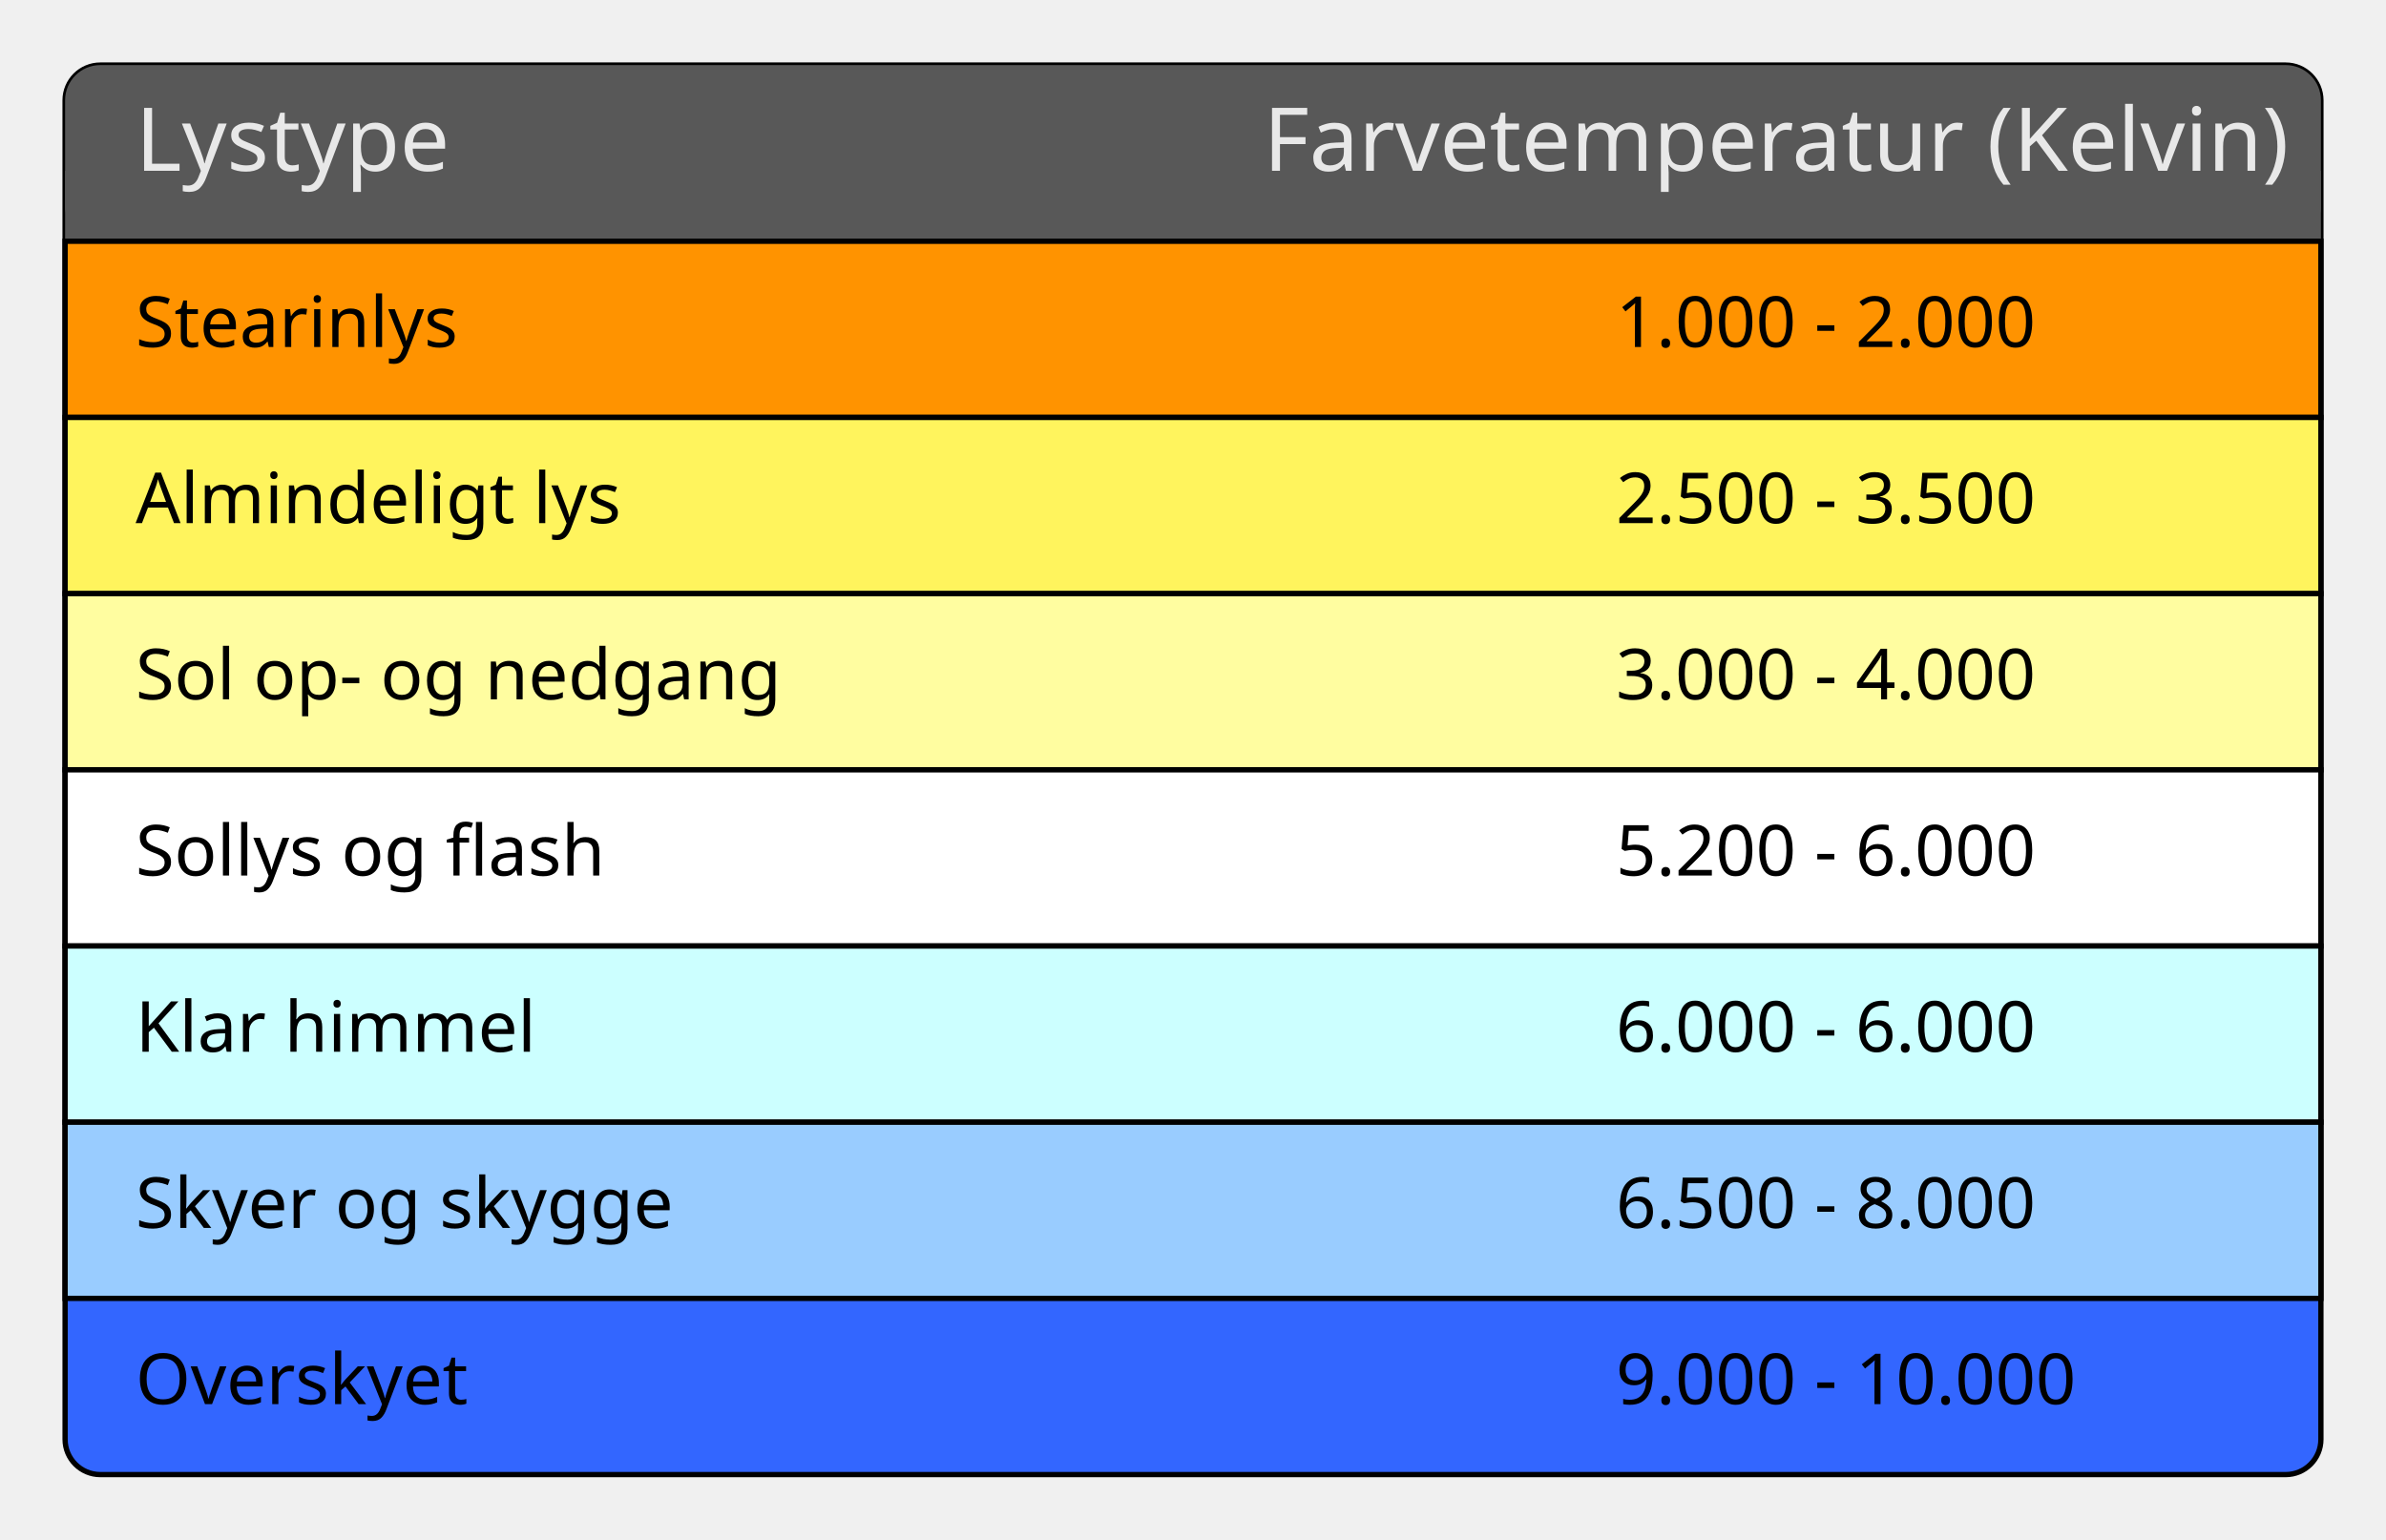
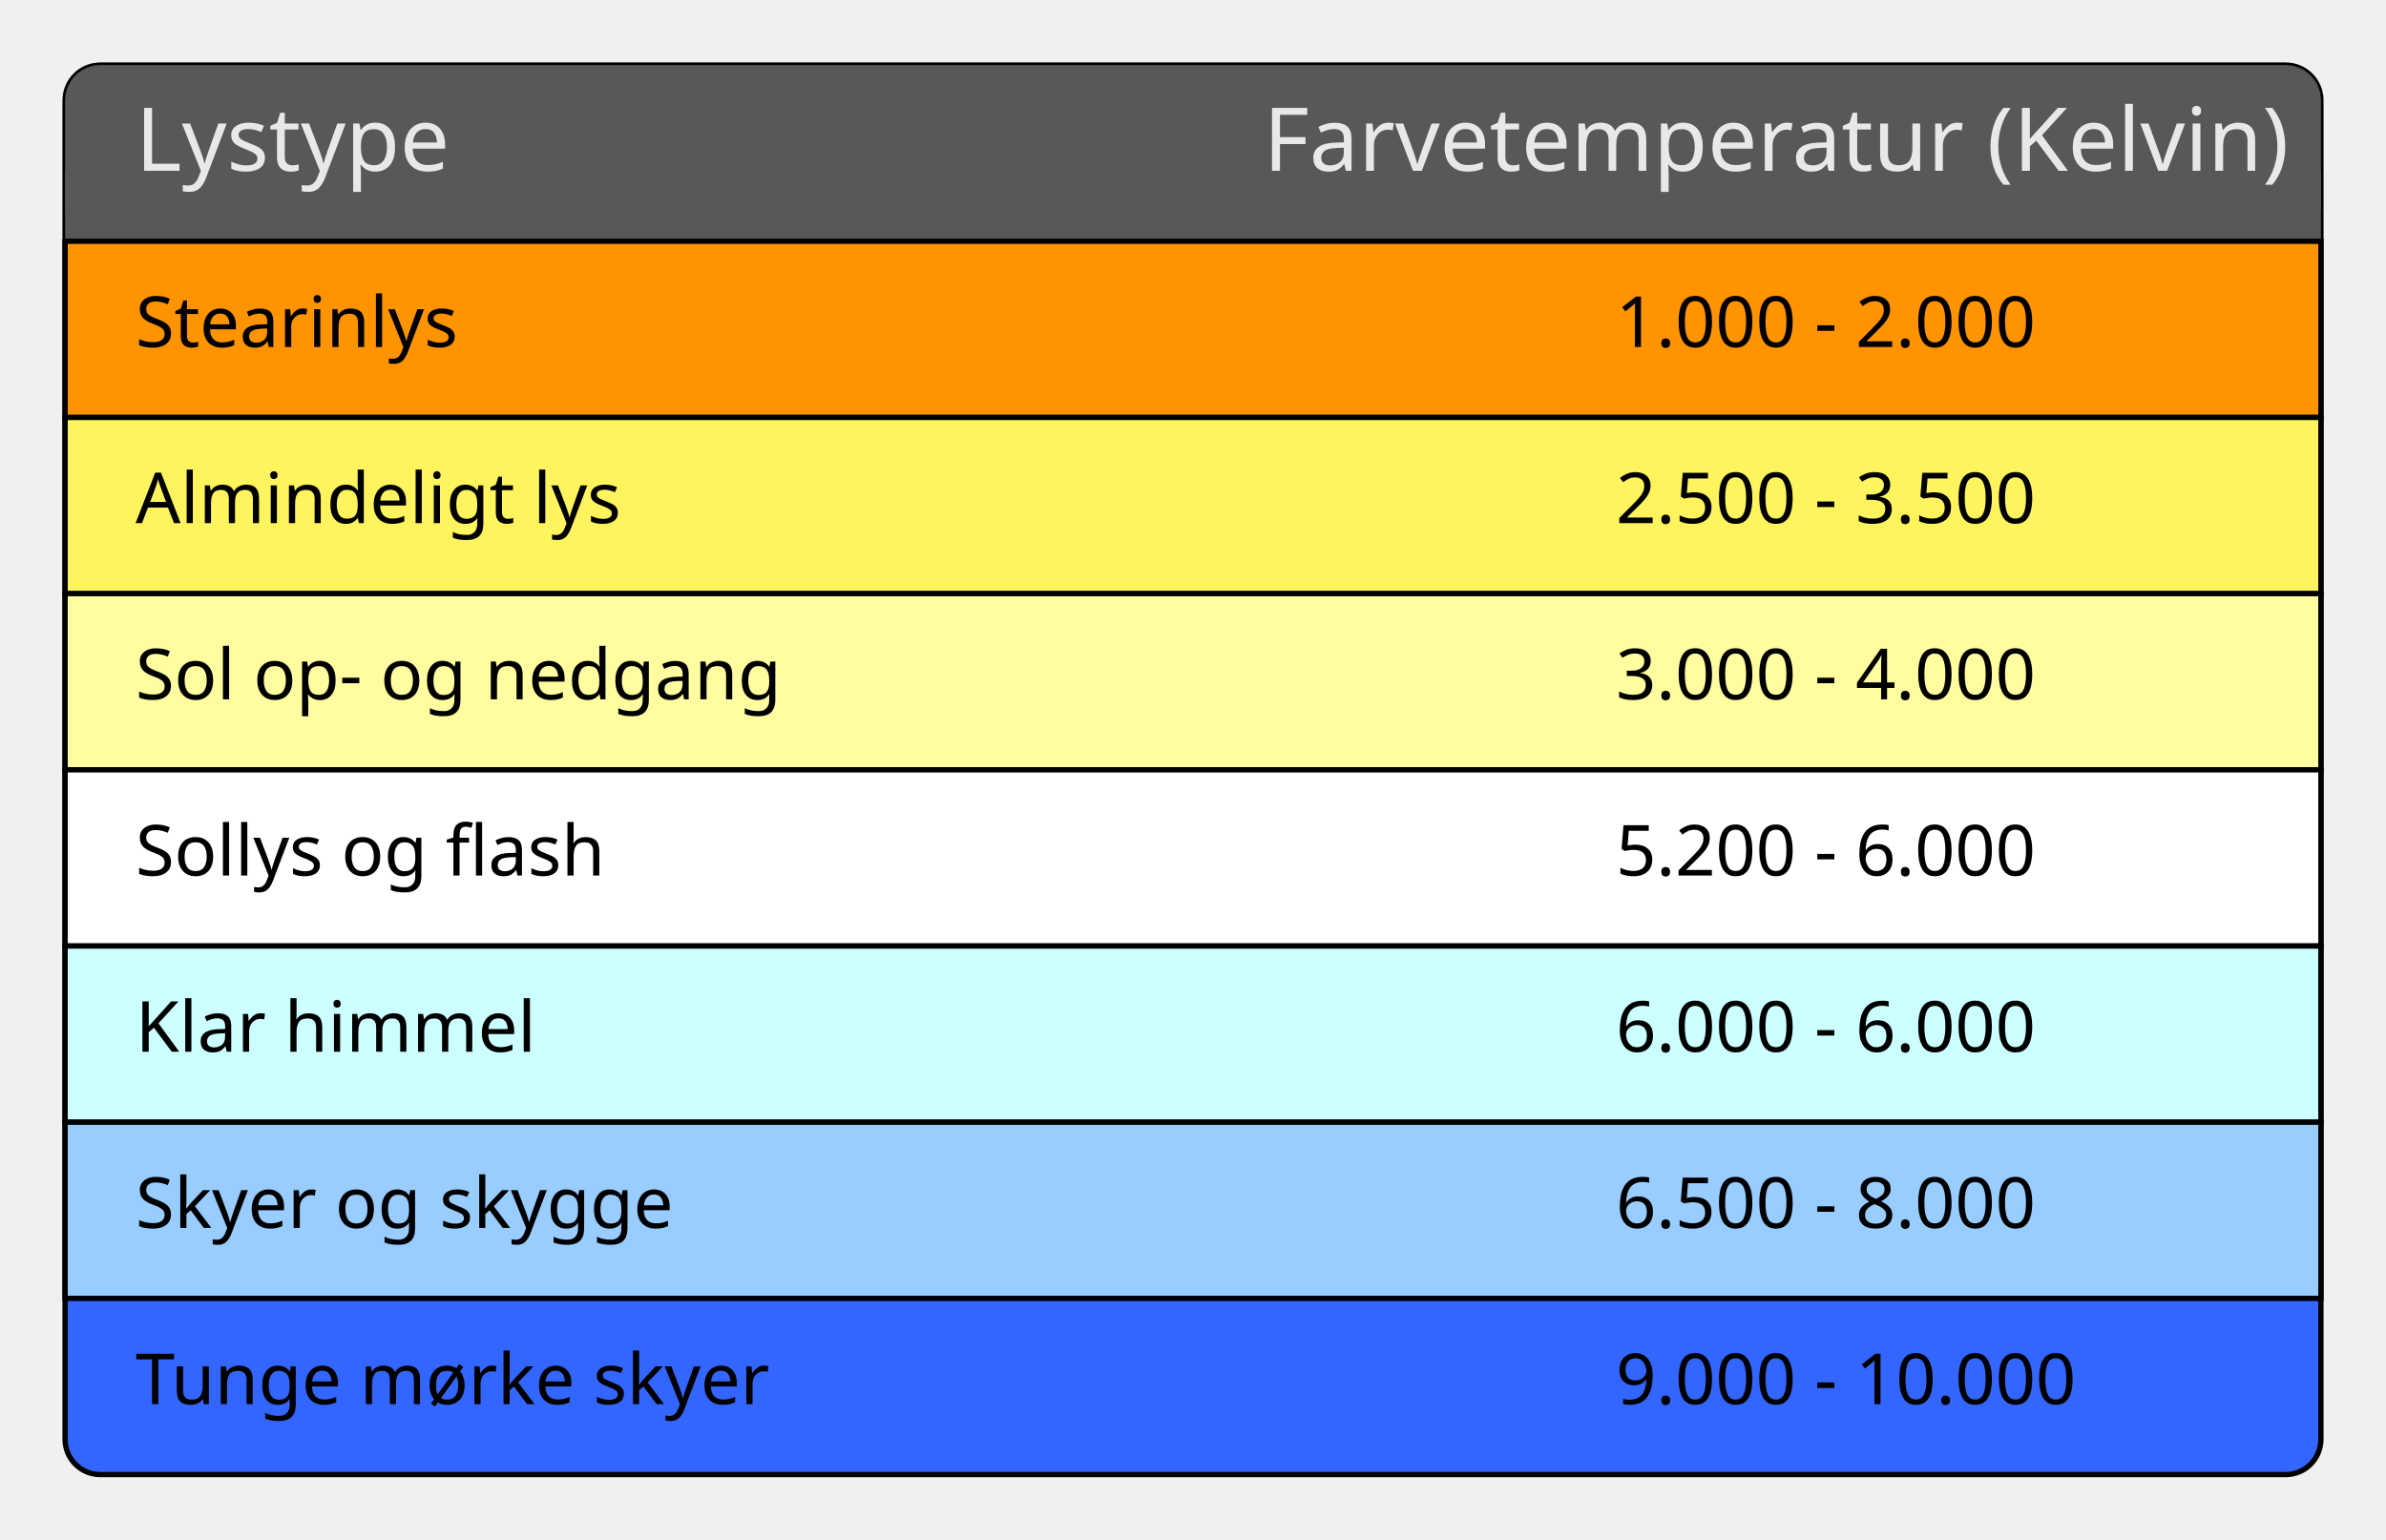
<svg xmlns="http://www.w3.org/2000/svg" width="191.046mm" height="123.312mm" viewBox="0 0 676.933 436.933" id="svg2" version="1.1">
  <defs id="defs4" />
  <g id="layer1" transform="translate(-61.53346,-143.8957)">
    <rect style="opacity:1;fill:#3366ff;fill-opacity:1;fill-rule:evenodd;stroke:#000000;stroke-width:1.5;stroke-miterlimit:4;stroke-dasharray:none;stroke-dashoffset:0;stroke-opacity:1" id="rect4228" width="640" height="400" x="80" y="162.362" ry="10" />
    <rect style="opacity:1;fill:#585858;fill-opacity:1;fill-rule:evenodd;stroke:none;stroke-width:1.5;stroke-miterlimit:4;stroke-dasharray:none;stroke-dashoffset:0;stroke-opacity:1" id="rect4220" width="640" height="50" x="80" y="162.362" ry="10" />
    <rect style="opacity:1;fill:#585858;fill-opacity:1;fill-rule:evenodd;stroke:none;stroke-width:1.5;stroke-miterlimit:4;stroke-dasharray:none;stroke-dashoffset:0;stroke-opacity:1" id="rect4222" width="640" height="20" x="80" y="192.362" ry="0" />
    <text xml:space="preserve" style="font-style:normal;font-variant:normal;font-weight:normal;font-stretch:normal;font-size:25px;line-height:125%;font-family:Ubuntu;-inkscape-font-specification:'Ubuntu, Normal';text-align:start;letter-spacing:0px;word-spacing:0px;writing-mode:lr-tb;text-anchor:start;fill:#e8e8e8;fill-opacity:1;stroke:none;stroke-width:1px;stroke-linecap:butt;stroke-linejoin:miter;stroke-opacity:1" x="100" y="192.362" id="text4138">
      <tspan id="tspan4140" x="100" y="192.362">Lystype</tspan>
    </text>
    <rect style="opacity:1;fill:#ff9300;fill-opacity:1;fill-rule:evenodd;stroke:#000000;stroke-width:1.5;stroke-miterlimit:4;stroke-dasharray:none;stroke-dashoffset:0;stroke-opacity:1" id="rect4230" width="640" height="50" x="80" y="212.362" ry="6.8484333e-06" />
    <text xml:space="preserve" style="font-style:normal;font-variant:normal;font-weight:normal;font-stretch:normal;font-size:20px;line-height:125%;font-family:Ubuntu;-inkscape-font-specification:'Ubuntu, Normal';text-align:start;letter-spacing:0px;word-spacing:0px;writing-mode:lr-tb;text-anchor:start;fill:#000000;fill-opacity:1;stroke:none;stroke-width:1px;stroke-linecap:butt;stroke-linejoin:miter;stroke-opacity:1" x="100" y="242.362" id="text4142">
      <tspan id="tspan4144" x="100" y="242.362">Stearinlys</tspan>
    </text>
    <rect style="opacity:1;fill:#fff45d;fill-opacity:1;fill-rule:evenodd;stroke:#000000;stroke-width:1.5;stroke-miterlimit:4;stroke-dasharray:none;stroke-dashoffset:0;stroke-opacity:1" id="rect4232" width="640" height="50" x="80" y="262.362" ry="6.8484301e-06" />
    <text xml:space="preserve" style="font-style:normal;font-variant:normal;font-weight:normal;font-stretch:normal;font-size:20px;line-height:125%;font-family:Ubuntu;-inkscape-font-specification:'Ubuntu, Normal';text-align:start;letter-spacing:0px;word-spacing:0px;writing-mode:lr-tb;text-anchor:start;fill:#000000;fill-opacity:1;stroke:none;stroke-width:1px;stroke-linecap:butt;stroke-linejoin:miter;stroke-opacity:1" x="100" y="292.362" id="text4146">
      <tspan id="tspan4148" x="100" y="292.362">Almindeligt lys</tspan>
    </text>
    <rect style="opacity:1;fill:#fffda0;fill-opacity:1;fill-rule:evenodd;stroke:#000000;stroke-width:1.5;stroke-miterlimit:4;stroke-dasharray:none;stroke-dashoffset:0;stroke-opacity:1" id="rect4234" width="640" height="50" x="80" y="312.362" ry="6.8484301e-06" />
    <text xml:space="preserve" style="font-style:normal;font-variant:normal;font-weight:normal;font-stretch:normal;font-size:20px;line-height:125%;font-family:Ubuntu;-inkscape-font-specification:'Ubuntu, Normal';text-align:start;letter-spacing:0px;word-spacing:0px;writing-mode:lr-tb;text-anchor:start;fill:#000000;fill-opacity:1;stroke:none;stroke-width:1px;stroke-linecap:butt;stroke-linejoin:miter;stroke-opacity:1" x="100" y="342.362" id="text4150">
      <tspan id="tspan4152" x="100" y="342.362">Sol op- og nedgang</tspan>
    </text>
    <rect style="opacity:1;fill:#ffffff;fill-opacity:1;fill-rule:evenodd;stroke:#000000;stroke-width:1.5;stroke-miterlimit:4;stroke-dasharray:none;stroke-dashoffset:0;stroke-opacity:1" id="rect4238" width="640" height="50" x="80" y="362.362" ry="6.8484301e-06" />
    <text xml:space="preserve" style="font-style:normal;font-variant:normal;font-weight:normal;font-stretch:normal;font-size:20px;line-height:125%;font-family:Ubuntu;-inkscape-font-specification:'Ubuntu, Normal';text-align:start;letter-spacing:0px;word-spacing:0px;writing-mode:lr-tb;text-anchor:start;fill:#000000;fill-opacity:1;stroke:none;stroke-width:1px;stroke-linecap:butt;stroke-linejoin:miter;stroke-opacity:1" x="100" y="392.362" id="text4154">
      <tspan id="tspan4156" x="100" y="392.362">Sollys og flash</tspan>
    </text>
    <rect style="opacity:1;fill:#ccffff;fill-opacity:1;fill-rule:evenodd;stroke:#000000;stroke-width:1.5;stroke-miterlimit:4;stroke-dasharray:none;stroke-dashoffset:0;stroke-opacity:1" id="rect4240" width="640" height="50" x="80" y="412.362" ry="6.8484301e-06" />
    <text xml:space="preserve" style="font-style:normal;font-variant:normal;font-weight:normal;font-stretch:normal;font-size:20px;line-height:125%;font-family:Ubuntu;-inkscape-font-specification:'Ubuntu, Normal';text-align:start;letter-spacing:0px;word-spacing:0px;writing-mode:lr-tb;text-anchor:start;fill:#000000;fill-opacity:1;stroke:none;stroke-width:1px;stroke-linecap:butt;stroke-linejoin:miter;stroke-opacity:1" x="100" y="442.362" id="text4158">
      <tspan id="tspan4160" x="100" y="442.362">Klar himmel</tspan>
    </text>
    <rect style="opacity:1;fill:#99ccff;fill-opacity:1;fill-rule:evenodd;stroke:#000000;stroke-width:1.5;stroke-miterlimit:4;stroke-dasharray:none;stroke-dashoffset:0;stroke-opacity:1" id="rect4242" width="640" height="50" x="80" y="462.362" ry="6.8484301e-06" />
    <text xml:space="preserve" style="font-style:normal;font-variant:normal;font-weight:normal;font-stretch:normal;font-size:20px;line-height:125%;font-family:Ubuntu;-inkscape-font-specification:'Ubuntu, Normal';text-align:start;letter-spacing:0px;word-spacing:0px;writing-mode:lr-tb;text-anchor:start;fill:#000000;fill-opacity:1;stroke:none;stroke-width:1px;stroke-linecap:butt;stroke-linejoin:miter;stroke-opacity:1" x="100" y="492.362" id="text4162">
      <tspan id="tspan4164" x="100" y="492.362">Skyer og skygge</tspan>
    </text>
    <text xml:space="preserve" style="font-style:normal;font-variant:normal;font-weight:normal;font-stretch:normal;font-size:20px;line-height:125%;font-family:Ubuntu;-inkscape-font-specification:'Ubuntu, Normal';text-align:start;letter-spacing:0px;word-spacing:0px;writing-mode:lr-tb;text-anchor:start;fill:#000000;fill-opacity:1;stroke:none;stroke-width:1px;stroke-linecap:butt;stroke-linejoin:miter;stroke-opacity:1" x="100" y="542.362" id="text4166">
-       <tspan id="tspan4168" x="100" y="542.362">Overskyet</tspan>
+       <tspan id="tspan4168" x="100" y="542.362">Tunge mørke skyer</tspan>
    </text>
    <text xml:space="preserve" style="font-style:normal;font-variant:normal;font-weight:normal;font-stretch:normal;font-size:25px;line-height:125%;font-family:Ubuntu;-inkscape-font-specification:'Ubuntu, Normal';text-align:start;letter-spacing:0px;word-spacing:0px;writing-mode:lr-tb;text-anchor:start;fill:#e8e8e8;fill-opacity:1;stroke:none;stroke-width:1px;stroke-linecap:butt;stroke-linejoin:miter;stroke-opacity:1" x="420" y="192.362" id="text4170">
      <tspan id="tspan4172" x="420" y="192.362">Farvetemperatur (Kelvin)</tspan>
    </text>
    <text xml:space="preserve" style="font-style:normal;font-variant:normal;font-weight:normal;font-stretch:normal;font-size:20px;line-height:125%;font-family:Ubuntu;-inkscape-font-specification:'Ubuntu, Normal';text-align:start;letter-spacing:0px;word-spacing:0px;writing-mode:lr-tb;text-anchor:start;fill:#000000;fill-opacity:1;stroke:none;stroke-width:1px;stroke-linecap:butt;stroke-linejoin:miter;stroke-opacity:1" x="520" y="242.362" id="text4192">
      <tspan id="tspan4194" x="520" y="242.362">1.000 - 2.000</tspan>
    </text>
    <text xml:space="preserve" style="font-style:normal;font-variant:normal;font-weight:normal;font-stretch:normal;font-size:20px;line-height:125%;font-family:Ubuntu;-inkscape-font-specification:'Ubuntu, Normal';text-align:start;letter-spacing:0px;word-spacing:0px;writing-mode:lr-tb;text-anchor:start;fill:#000000;fill-opacity:1;stroke:none;stroke-width:1px;stroke-linecap:butt;stroke-linejoin:miter;stroke-opacity:1" x="520" y="292.362" id="text4196">
      <tspan id="tspan4198" x="520" y="292.362">2.500 - 3.500</tspan>
    </text>
    <text xml:space="preserve" style="font-style:normal;font-variant:normal;font-weight:normal;font-stretch:normal;font-size:20px;line-height:125%;font-family:Ubuntu;-inkscape-font-specification:'Ubuntu, Normal';text-align:start;letter-spacing:0px;word-spacing:0px;writing-mode:lr-tb;text-anchor:start;fill:#000000;fill-opacity:1;stroke:none;stroke-width:1px;stroke-linecap:butt;stroke-linejoin:miter;stroke-opacity:1" x="520" y="342.362" id="text4200">
      <tspan id="tspan4202" x="520" y="342.362">3.000 - 4.000</tspan>
    </text>
    <text xml:space="preserve" style="font-style:normal;font-variant:normal;font-weight:normal;font-stretch:normal;font-size:20px;line-height:125%;font-family:Ubuntu;-inkscape-font-specification:'Ubuntu, Normal';text-align:start;letter-spacing:0px;word-spacing:0px;writing-mode:lr-tb;text-anchor:start;fill:#000000;fill-opacity:1;stroke:none;stroke-width:1px;stroke-linecap:butt;stroke-linejoin:miter;stroke-opacity:1" x="520" y="392.362" id="text4204">
      <tspan id="tspan4206" x="520" y="392.362">5.200 - 6.000</tspan>
    </text>
    <text xml:space="preserve" style="font-style:normal;font-variant:normal;font-weight:normal;font-stretch:normal;font-size:20px;line-height:125%;font-family:Ubuntu;-inkscape-font-specification:'Ubuntu, Normal';text-align:start;letter-spacing:0px;word-spacing:0px;writing-mode:lr-tb;text-anchor:start;fill:#000000;fill-opacity:1;stroke:none;stroke-width:1px;stroke-linecap:butt;stroke-linejoin:miter;stroke-opacity:1" x="520" y="442.362" id="text4208">
      <tspan id="tspan4210" x="520" y="442.362">6.000 - 6.000</tspan>
    </text>
    <text xml:space="preserve" style="font-style:normal;font-variant:normal;font-weight:normal;font-stretch:normal;font-size:20px;line-height:125%;font-family:Ubuntu;-inkscape-font-specification:'Ubuntu, Normal';text-align:start;letter-spacing:0px;word-spacing:0px;writing-mode:lr-tb;text-anchor:start;fill:#000000;fill-opacity:1;stroke:none;stroke-width:1px;stroke-linecap:butt;stroke-linejoin:miter;stroke-opacity:1" x="520" y="492.362" id="text4212">
      <tspan id="tspan4214" x="520" y="492.362">6.500 - 8.000</tspan>
    </text>
    <text xml:space="preserve" style="font-style:normal;font-variant:normal;font-weight:normal;font-stretch:normal;font-size:20px;line-height:125%;font-family:Ubuntu;-inkscape-font-specification:'Ubuntu, Normal';text-align:start;letter-spacing:0px;word-spacing:0px;writing-mode:lr-tb;text-anchor:start;fill:#000000;fill-opacity:1;stroke:none;stroke-width:1px;stroke-linecap:butt;stroke-linejoin:miter;stroke-opacity:1" x="520" y="542.362" id="text4216">
      <tspan id="tspan4218" x="520" y="542.362">9.000 - 10.000</tspan>
    </text>
  </g>
</svg>
